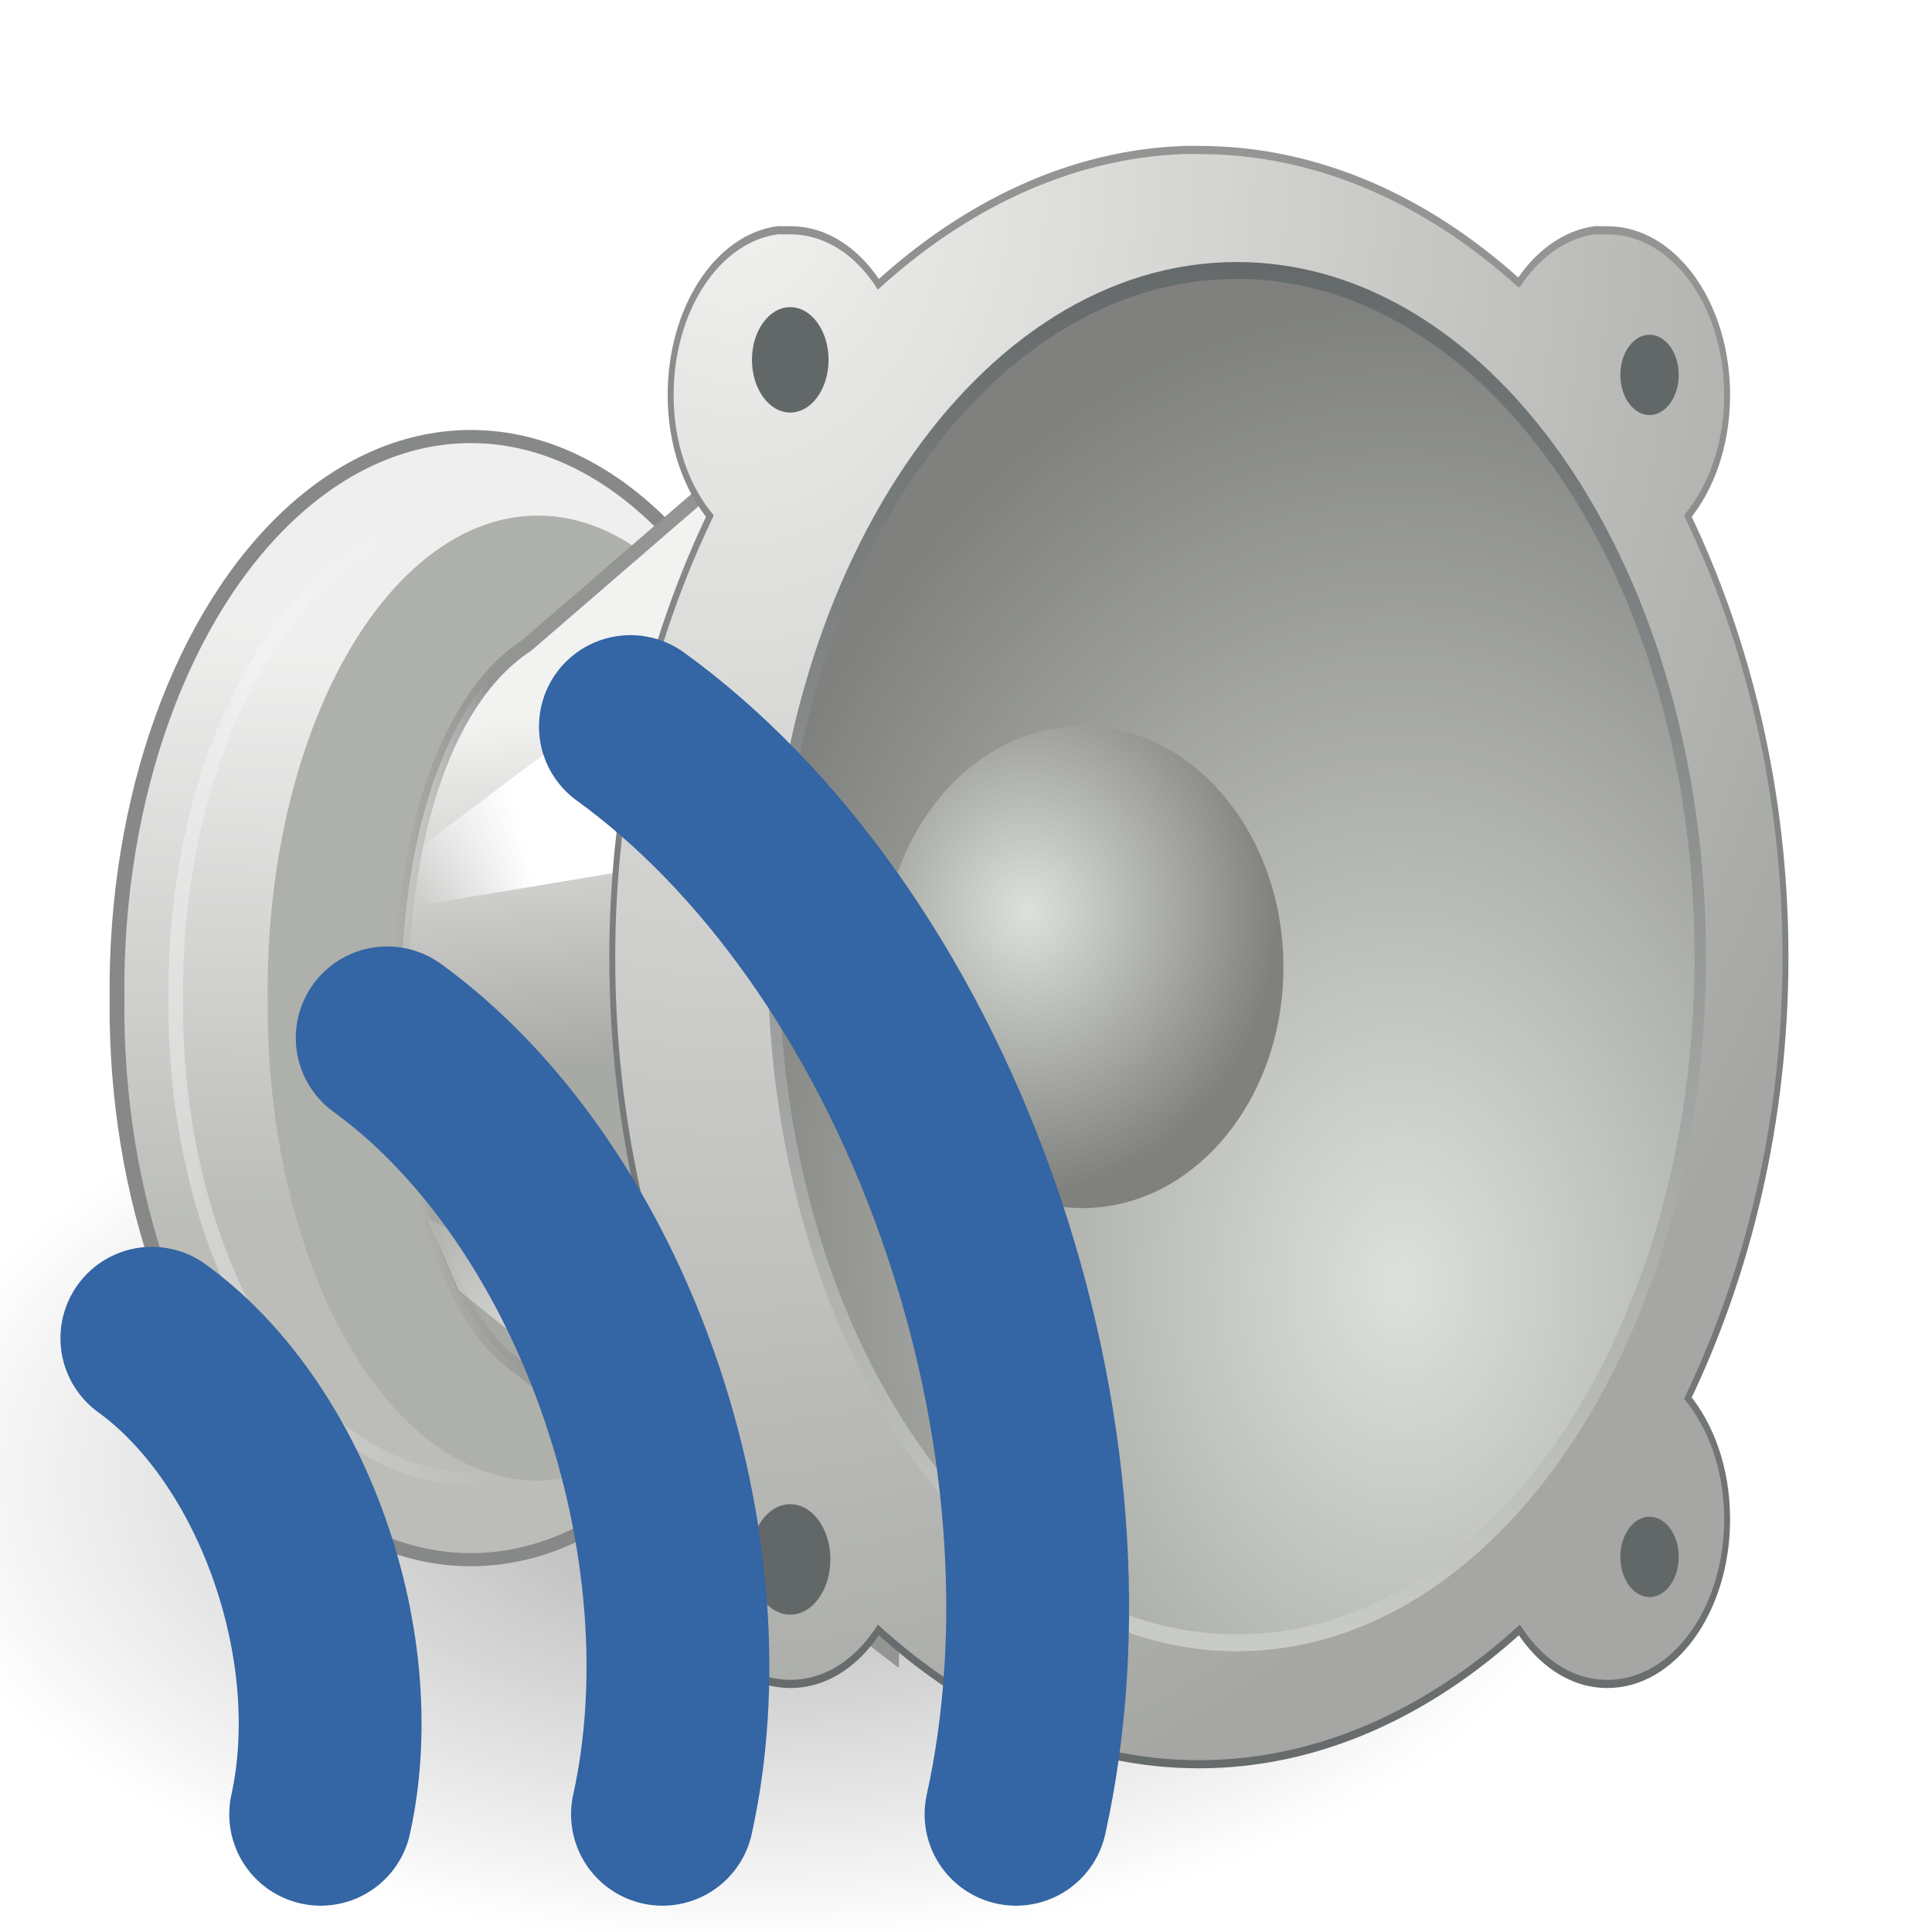
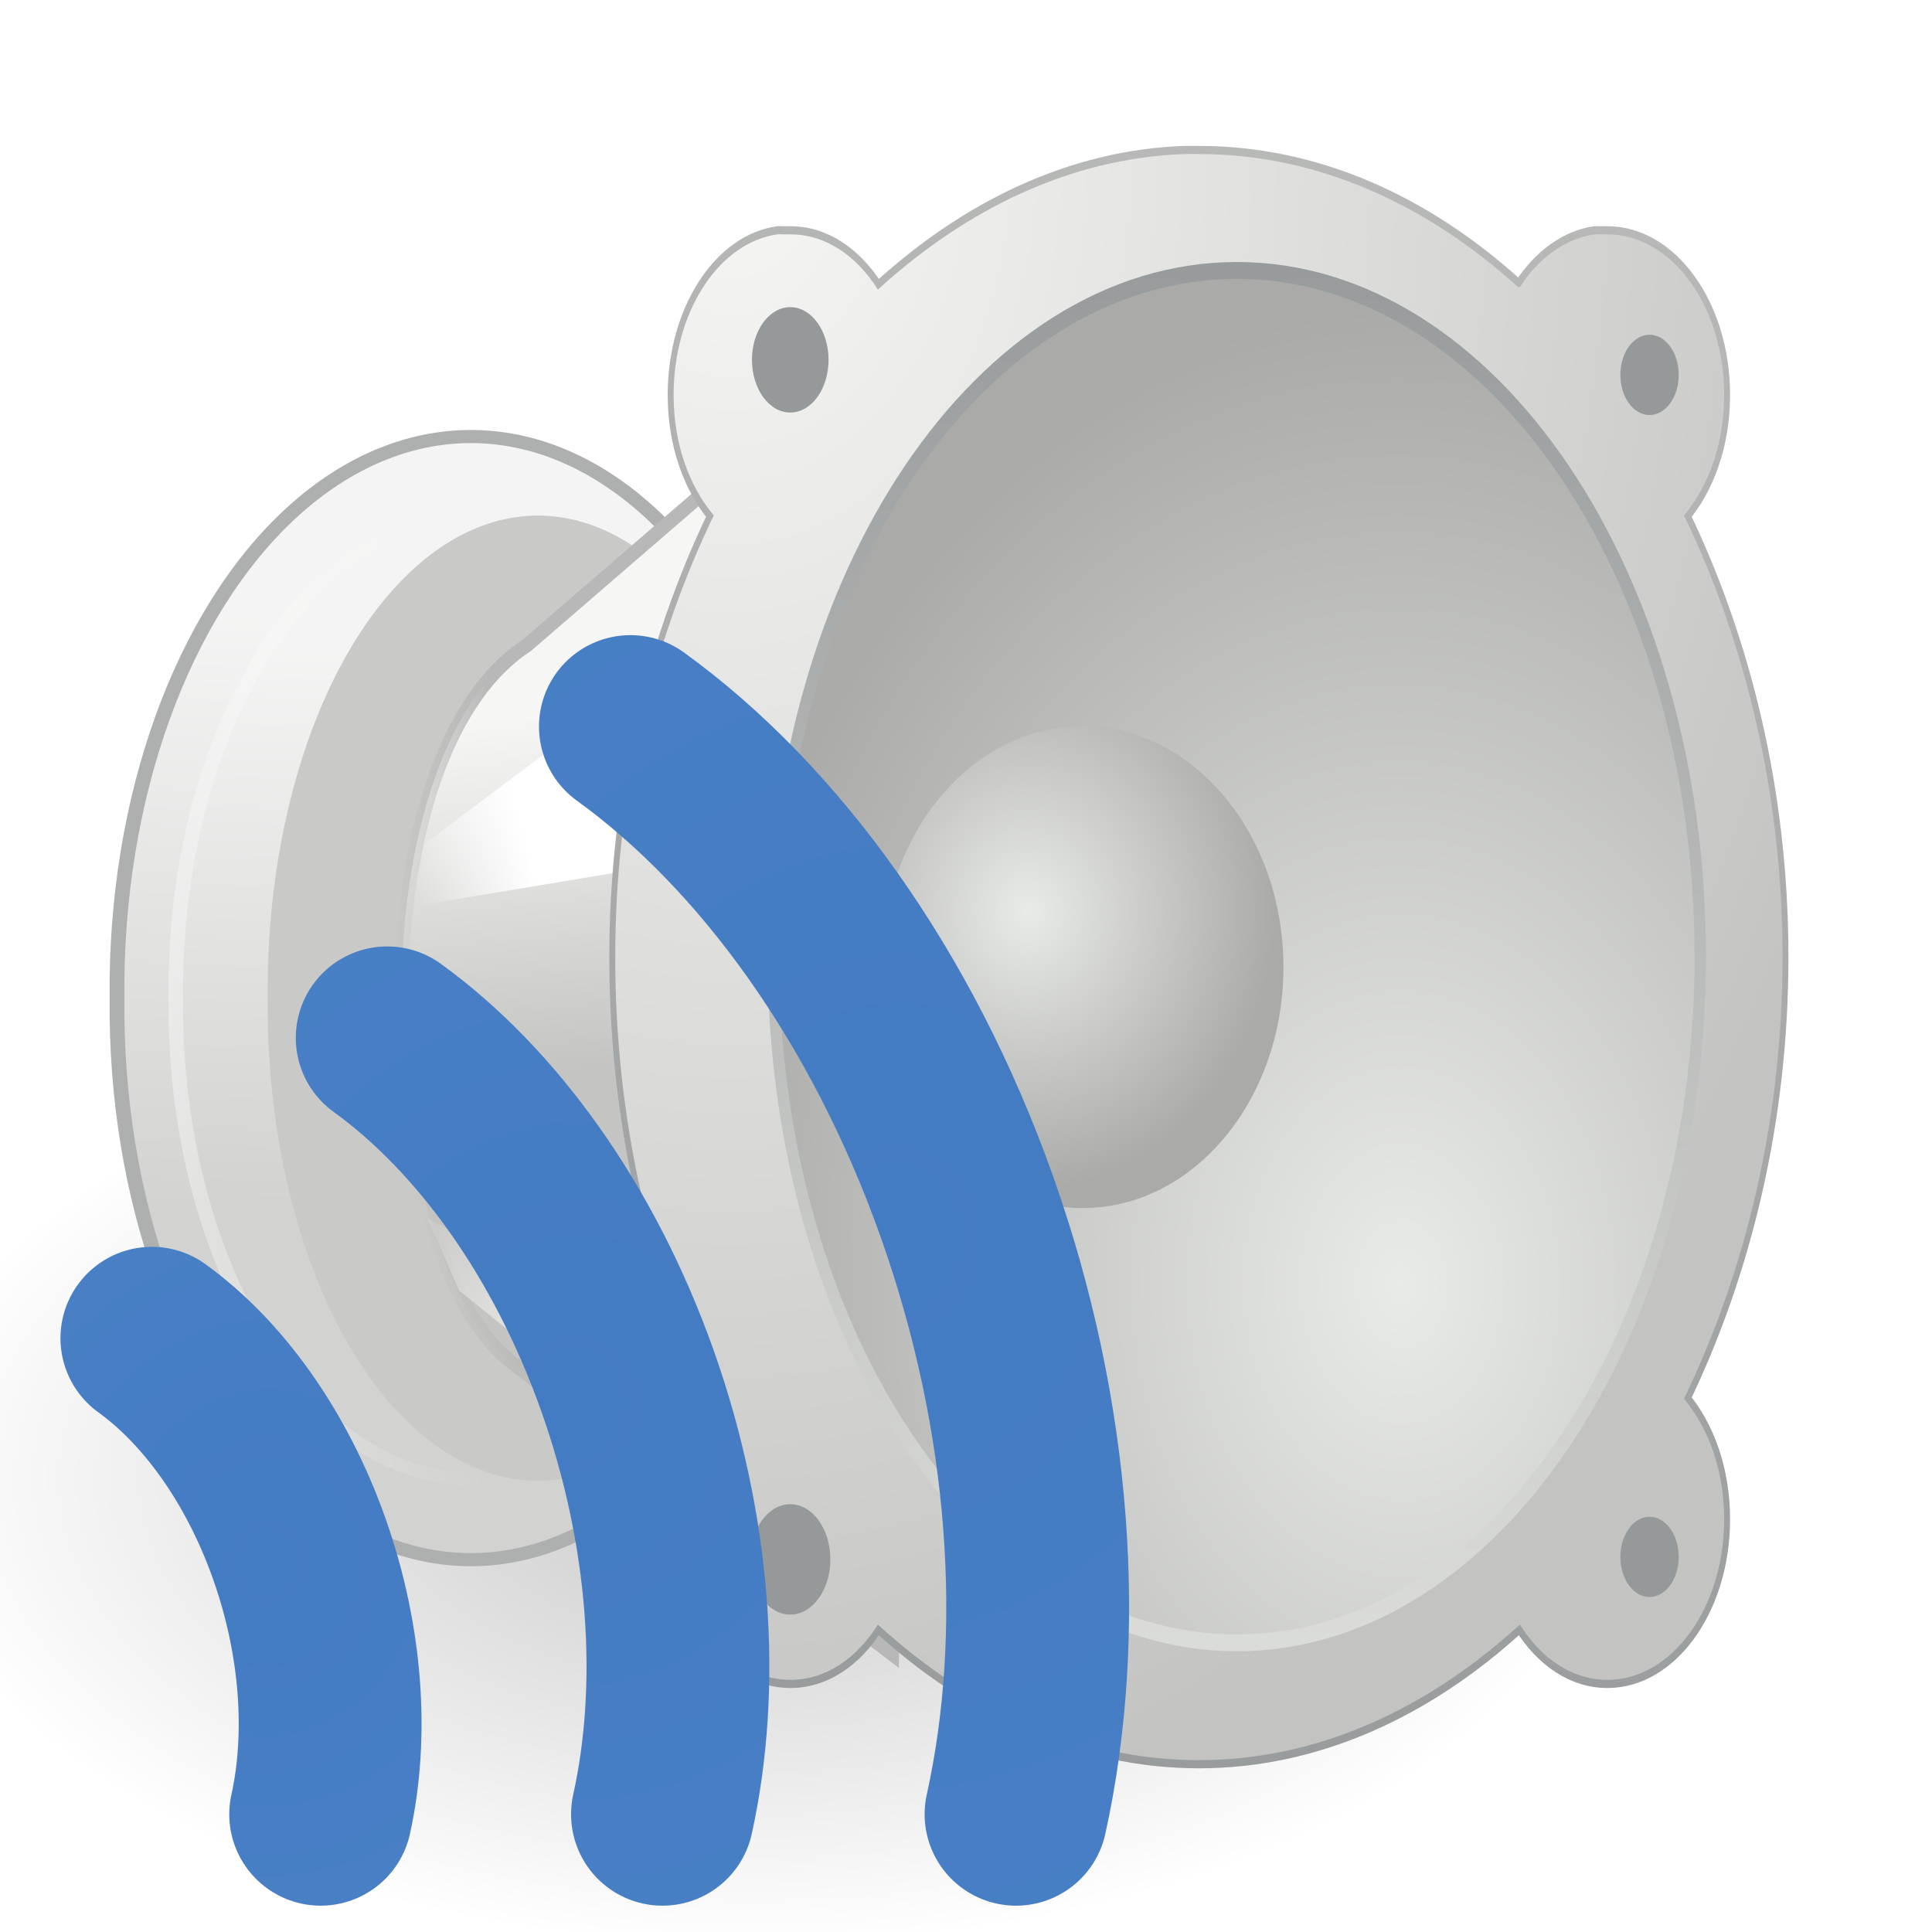
<svg xmlns="http://www.w3.org/2000/svg" xmlns:xlink="http://www.w3.org/1999/xlink" width="48" height="48" id="svg2566" version="1.0">
  <defs id="defs2568">
    <linearGradient id="linearGradient3510">
      <stop style="stop-color:#ffffff;stop-opacity:1;" offset="0" id="stop3512" />
      <stop style="stop-color:#ffffff;stop-opacity:0;" offset="1" id="stop3514" />
    </linearGradient>
    <linearGradient id="linearGradient3498">
-       <stop style="stop-color:#3465a4;stop-opacity:1;" offset="0" id="stop3500" />
-       <stop style="stop-color:#3466a4;stop-opacity:1;" offset="1" id="stop3502" />
+       <stop style="stop-color:#437bc4;stop-opacity:1;" offset="0" id="stop3500" />
+       <stop style="stop-color:#4f85c7;stop-opacity:1;" offset="1" id="stop3502" />
    </linearGradient>
    <linearGradient id="linearGradient3281">
      <stop style="stop-color:#ffffff;stop-opacity:1;" offset="0" id="stop3283" />
      <stop style="stop-color:#ffffff;stop-opacity:0;" offset="1" id="stop3285" />
    </linearGradient>
    <linearGradient id="linearGradient4099">
      <stop style="stop-color:#6f726f;stop-opacity:1;" offset="0" id="stop4101" />
      <stop style="stop-color:#6f726f;stop-opacity:0;" offset="1" id="stop4103" />
    </linearGradient>
    <linearGradient id="linearGradient4068">
      <stop style="stop-color:#eaeae9;stop-opacity:1;" offset="0" id="stop4070" />
      <stop style="stop-color:#a5a7a2;stop-opacity:1;" offset="1" id="stop4072" />
    </linearGradient>
    <linearGradient id="linearGradient3670">
      <stop id="stop3672" offset="0" style="stop-color:#d3d7cf" />
      <stop id="stop3674" offset="1" style="stop-color:#555753" />
    </linearGradient>
    <radialGradient xlink:href="#linearGradient3670" id="radialGradient3634" cx="6.88" cy="7.199" fx="6.88" fy="7.199" r="9.375" gradientUnits="userSpaceOnUse" gradientTransform="matrix(1.240749,0,0,1.157631,-1.713645,-1.134736)" />
    <linearGradient id="linearGradient3692">
      <stop style="stop-color:#2e3436;stop-opacity:1;" offset="0" id="stop3694" />
      <stop style="stop-color:#babdb6" offset="1" id="stop3696" />
    </linearGradient>
    <linearGradient xlink:href="#linearGradient3692" id="linearGradient3698" x1="-0.52" y1="-0.52" x2="-0.52" y2="19.27" gradientUnits="userSpaceOnUse" />
    <linearGradient id="linearGradient3628">
      <stop style="stop-color:#d3d7cf" offset="0" id="stop3630" />
      <stop style="stop-color:#555753" offset="1" id="stop3632" />
    </linearGradient>
    <radialGradient xlink:href="#linearGradient3628" id="radialGradient3644" cx="12.705" cy="13.847" fx="12.705" fy="13.847" r="9.375" gradientUnits="userSpaceOnUse" gradientTransform="matrix(6.370852e-2,-1.424475,1.547293,6.92112e-2,-9.530629,30.98681)" />
    <linearGradient id="linearGradient3730">
      <stop id="stop3732" offset="0" style="stop-color:#eeeeec" />
      <stop id="stop3734" offset="1" style="stop-color:#888a85" />
    </linearGradient>
    <radialGradient xlink:href="#linearGradient3730" id="radialGradient3728" gradientUnits="userSpaceOnUse" gradientTransform="matrix(-0.310032,2.110862,-2.082775,-0.305867,17.75288,16.41459)" cx="-1.002" cy="0.99" fx="-1.002" fy="0.99" r="9.921" />
    <linearGradient id="linearGradient1557">
      <stop id="stop1559" offset="0" style="stop-color:#2e3436;stop-opacity:1;" />
      <stop id="stop1561" offset="1" style="stop-color:#888a85" />
    </linearGradient>
    <linearGradient xlink:href="#linearGradient1557" id="linearGradient1549" x1="17.062" y1="34.95" x2="20.312" y2="5.375" gradientUnits="userSpaceOnUse" />
    <linearGradient id="linearGradient3676">
      <stop style="stop-color:#eeeeec" offset="0" id="stop4022" />
      <stop style="stop-color:#555753" offset="1" id="stop3680" />
    </linearGradient>
    <radialGradient xlink:href="#linearGradient3676" id="radialGradient3702" gradientUnits="userSpaceOnUse" gradientTransform="matrix(-0.127582,1.416065,-1.630141,-0.146854,17.48751,15.56121)" cx="-1.002" cy="0.99" fx="-1.002" fy="0.99" r="9.921" />
    <linearGradient id="linearGradient3788">
      <stop style="stop-color:#cccdcb;stop-opacity:1;" offset="0" id="stop3790" />
      <stop style="stop-color:#888a85;stop-opacity:1;" offset="1" id="stop3792" />
    </linearGradient>
    <linearGradient id="linearGradient3674">
      <stop style="stop-color:#ffffff;stop-opacity:0;" offset="0" id="stop3676" />
      <stop style="stop-color:#ffffff;stop-opacity:1;" offset="1" id="stop3678" />
    </linearGradient>
    <linearGradient id="linearGradient3657">
      <stop style="stop-color:#fafafa;stop-opacity:1;" offset="0" id="stop3659" />
      <stop style="stop-color:#bfbfbf;stop-opacity:1;" offset="1" id="stop3661" />
    </linearGradient>
    <linearGradient id="linearGradient3609">
      <stop style="stop-color:#000000;stop-opacity:1;" offset="0" id="stop3611" />
      <stop style="stop-color:#000000;stop-opacity:0;" offset="1" id="stop3613" />
    </linearGradient>
    <linearGradient xlink:href="#linearGradient4608" id="linearGradient4585" gradientUnits="userSpaceOnUse" gradientTransform="matrix(2.339723,0,0,2.339723,-116.0497,4.376374)" x1="56.303" y1="4.937" x2="56.609" y2="8.68" />
    <linearGradient xlink:href="#linearGradient4608" id="linearGradient4641" x1="58.016" y1="35.015" x2="57.954" y2="40.999" gradientUnits="userSpaceOnUse" spreadMethod="reflect" gradientTransform="matrix(0.997993,0,0,1,-97.71685,-9.352993)" />
    <linearGradient id="linearGradient4608">
      <stop style="stop-color:#eeeeec" offset="0" id="stop4610" />
      <stop style="stop-color:#8a8c87;stop-opacity:1;" offset="1" id="stop4612" />
    </linearGradient>
    <radialGradient xlink:href="#linearGradient3609" id="radialGradient3615" cx="6.408" cy="17.404" fx="6.408" fy="17.404" r="5.524" gradientTransform="matrix(1,0,0,0.416,0,10.16382)" gradientUnits="userSpaceOnUse" />
    <linearGradient xlink:href="#linearGradient3657" id="linearGradient3668" gradientUnits="userSpaceOnUse" x1="10.438" y1="8.29" x2="10.438" y2="18.985" gradientTransform="translate(-64.70027,0)" />
    <radialGradient xlink:href="#linearGradient3674" id="radialGradient3680" cx="5.082" cy="12.516" fx="5.082" fy="12.516" r="2.983" gradientTransform="matrix(2.017008,0,-1.9570578e-8,2.338468,0.6285502,-1.712618)" gradientUnits="userSpaceOnUse" />
    <linearGradient xlink:href="#linearGradient3788" id="linearGradient3794" x1="8.054" y1="11.03" x2="10.438" y2="11.03" gradientUnits="userSpaceOnUse" gradientTransform="translate(-64.70027,0)" />
    <linearGradient xlink:href="#linearGradient4068" id="linearGradient4095" gradientUnits="userSpaceOnUse" x1="7.576" y1="20.302" x2="7.322" y2="27.345" />
    <linearGradient xlink:href="#linearGradient4068" id="linearGradient4097" gradientUnits="userSpaceOnUse" x1="7.576" y1="20.302" x2="7.322" y2="27.345" />
    <linearGradient xlink:href="#linearGradient4099" id="linearGradient4105" x1="11.126" y1="25.56" x2="9.347" y2="25.737" gradientUnits="userSpaceOnUse" gradientTransform="matrix(1.713477,0,0,1.713477,-5.844493,-19.41451)" />
    <linearGradient xlink:href="#linearGradient3281" id="linearGradient3287" x1="4.683" y1="24.665" x2="8.371" y2="24.317" gradientUnits="userSpaceOnUse" />
    <radialGradient xlink:href="#linearGradient3498" id="radialGradient3504" cx="36.828" cy="24.428" fx="36.828" fy="24.428" r="1.24" gradientTransform="matrix(32.31305,-14.27586,12.61969,35.59261,-1476.071,-312.913)" gradientUnits="userSpaceOnUse" />
    <radialGradient xlink:href="#linearGradient3498" id="radialGradient3506" gradientUnits="userSpaceOnUse" gradientTransform="matrix(43.96827,-19.42511,10.90693,30.76199,-1863.7,-5.680131)" cx="36.828" cy="24.428" fx="36.828" fy="24.428" r="1.24" />
    <radialGradient xlink:href="#linearGradient3498" id="radialGradient3508" gradientUnits="userSpaceOnUse" gradientTransform="matrix(32.31305,-14.27586,12.61969,35.59261,-1477.781,-313.4596)" cx="36.828" cy="24.428" fx="36.828" fy="24.428" r="1.24" />
    <linearGradient xlink:href="#linearGradient3510" id="linearGradient3516" x1="9.486" y1="22.108" x2="7.378" y2="22.638" gradientUnits="userSpaceOnUse" gradientTransform="matrix(1.321942,0,0,1.321942,0.7364601,-9.731858)" />
    <radialGradient xlink:href="#linearGradient3498" id="radialGradient6911" gradientUnits="userSpaceOnUse" gradientTransform="matrix(40.65659,0,0,26.21348,-1479.312,-616.3284)" cx="36.828" cy="24.428" fx="36.828" fy="24.428" r="1.24" />
    <radialGradient xlink:href="#linearGradient3498" id="radialGradient6915" gradientUnits="userSpaceOnUse" gradientTransform="matrix(45.65283,0,0,29.43482,-1656.41,-695.1376)" cx="36.828" cy="24.428" fx="36.828" fy="24.428" r="1.24" />
    <radialGradient xlink:href="#linearGradient3498" id="radialGradient6919" gradientUnits="userSpaceOnUse" gradientTransform="matrix(23.06533,-10.19023,9.008039,25.40631,-1055.191,-210.4598)" cx="36.828" cy="24.428" fx="36.828" fy="24.428" r="1.24" />
    <radialGradient xlink:href="#linearGradient3498" id="radialGradient6923" gradientUnits="userSpaceOnUse" gradientTransform="matrix(14.14199,-6.247914,5.523079,15.57731,-649.0921,-111.6005)" cx="36.828" cy="24.428" fx="36.828" fy="24.428" r="1.24" />
  </defs>
  <g id="layer1">
-     <g style="opacity:0.75;stroke-width:0.203;stroke-miterlimit:4;stroke-dasharray:none" id="g4951" transform="matrix(1.450031,0,0,1.995169,-5.014883,-24.10487)">
+     <g style="opacity:0.5;stroke-width:0.203;stroke-miterlimit:4;stroke-dasharray:none" id="g4951" transform="matrix(1.450031,0,0,1.995169,-5.014883,-24.10487)">
      <path style="opacity:0.429;color:#000000;fill:url(#radialGradient3615);fill-opacity:1;fill-rule:nonzero;stroke:none;stroke-width:0.079;stroke-linecap:round;stroke-linejoin:round;marker:none;marker-start:none;marker-mid:none;marker-end:none;stroke-miterlimit:4;stroke-dasharray:none;stroke-dashoffset:0;stroke-opacity:1;visibility:visible;display:inline;overflow:visible" id="path3607" d="M 11.932 17.404 A 5.524 2.298 0 1 1  0.884,17.404 A 5.524 2.298 0 1 1  11.932 17.404 z" transform="matrix(2.645567,0,0,2.52105,-0.5794078,-13.3796)" />
      <g style="stroke-width:0.203;stroke-miterlimit:4;stroke-dasharray:none" id="g3963">
        <g style="stroke-width:0.202;stroke-miterlimit:4;stroke-dasharray:none" transform="matrix(1.181684,0,0,0.8588133,3.7081077e-2,3.176072)" id="g4090">
          <path style="opacity:1;color:#000000;fill:url(#linearGradient4095);fill-opacity:1;fill-rule:nonzero;stroke:#5d615f;stroke-width:0.151;stroke-linecap:round;stroke-linejoin:round;marker:none;marker-start:none;marker-mid:none;marker-end:none;stroke-miterlimit:4;stroke-dasharray:none;stroke-dashoffset:0;stroke-opacity:1;visibility:visible;display:inline;overflow:visible" id="path4076" d="M 12.374 24.665 A 3.624 6.364 0 1 1  5.127,24.665 A 3.624 6.364 0 1 1  12.374 24.665 z" transform="matrix(1.415965,0,0,1.258558,-2.667614,-6.200669)" />
          <path transform="matrix(1.154526,0,0,1.154526,-0.379902,-3.63468)" d="M 12.374 24.665 A 3.624 6.364 0 1 1  5.127,24.665 A 3.624 6.364 0 1 1  12.374 24.665 z" id="path4060" style="opacity:1;color:#000000;fill:url(#linearGradient4097);fill-opacity:1;fill-rule:nonzero;stroke:none;stroke-width:0.175;stroke-linecap:round;stroke-linejoin:round;marker:none;marker-start:none;marker-mid:none;marker-end:none;stroke-miterlimit:4;stroke-dasharray:none;stroke-dashoffset:0;stroke-opacity:1;visibility:visible;display:inline;overflow:visible" />
          <path style="opacity:1;color:#000000;fill:#93958f;fill-opacity:1;fill-rule:nonzero;stroke:none;stroke-width:0.187;stroke-linecap:round;stroke-linejoin:round;marker:none;marker-start:none;marker-mid:none;marker-end:none;stroke-miterlimit:4;stroke-dasharray:none;stroke-dashoffset:0;stroke-opacity:1;visibility:visible;display:inline;overflow:visible" id="path4058" d="M 12.374 24.665 A 3.624 6.364 0 1 1  5.127,24.665 A 3.624 6.364 0 1 1  12.374 24.665 z" transform="matrix(1.081355,0,0,1.081355,1.232653,-1.829889)" />
          <path transform="matrix(1.1807,0,0,1.076971,-0.608944,-1.721744)" d="M 12.374 24.665 A 3.624 6.364 0 1 1  5.127,24.665 A 3.624 6.364 0 1 1  12.374 24.665 z" id="path3279" style="opacity:0.396;color:#000000;fill:none;fill-opacity:1;fill-rule:nonzero;stroke:url(#linearGradient3287);stroke-width:0.179;stroke-linecap:round;stroke-linejoin:round;marker:none;marker-start:none;marker-mid:none;marker-end:none;stroke-miterlimit:4;stroke-dasharray:none;stroke-dashoffset:0;stroke-opacity:1;visibility:visible;display:inline;overflow:visible" />
        </g>
        <path transform="matrix(0.6896406,0,0,0.5012106,3.336554,12.90683)" id="path4542" d="M 13.269,14.384 L 22.642,6.288 L 22.339,39.446 L 12.815,32.142 C 9.483,29.416 8.877,17.261 13.269,14.384 z " style="color:#000000;fill:url(#linearGradient4585);fill-opacity:1;fill-rule:evenodd;stroke:url(#linearGradient4105);stroke-width:0.346;stroke-linecap:round;stroke-linejoin:miter;marker:none;marker-start:none;marker-mid:none;marker-end:none;stroke-miterlimit:4;stroke-dasharray:none;stroke-dashoffset:0;stroke-opacity:1;visibility:visible;display:inline;overflow:visible" />
        <path transform="matrix(0.6896406,0,0,0.5012106,3.336554,12.90683)" id="path4544" d="M 10.702,19.334 L 16.062,15.317 L 15.73,19.991 L 10.49,20.865 L 10.702,19.334 z " style="color:#000000;fill:url(#linearGradient3516);fill-opacity:1;fill-rule:evenodd;stroke:none;stroke-width:0.346;stroke-linecap:round;stroke-linejoin:miter;marker:none;marker-start:none;marker-mid:none;marker-end:none;stroke-miterlimit:4;stroke-dasharray:none;stroke-dashoffset:0;stroke-opacity:1;visibility:visible;display:inline;overflow:visible" />
        <path transform="matrix(0.6896406,0,0,0.5012106,3.336554,12.90683)" id="path3672" d="M 11.581,30.417 L 17.452,35.134 L 16.715,31.925 L 10.798,28.616 L 11.581,30.417 z " style="opacity:0.769;color:#000000;fill:url(#radialGradient3680);fill-opacity:1;fill-rule:nonzero;stroke:none;stroke-width:0.346;stroke-linecap:round;stroke-linejoin:round;marker:none;marker-start:none;marker-mid:none;marker-end:none;stroke-miterlimit:4;stroke-dasharray:none;stroke-dashoffset:0;stroke-opacity:1;visibility:visible;display:inline;overflow:visible" />
        <path style="opacity:1;color:#000000;fill:url(#radialGradient3702);fill-opacity:1;fill-rule:evenodd;stroke:url(#linearGradient1549);stroke-width:0.203;stroke-linecap:round;stroke-linejoin:miter;marker:none;marker-start:none;marker-mid:none;marker-end:none;stroke-miterlimit:4;stroke-dasharray:none;stroke-dashoffset:0;stroke-opacity:1;visibility:visible;display:inline;overflow:visible" d="M 23.75,14 C 21.81,14.049 20.013,14.683 18.5,15.688 C 18.133,15.264 17.604,15 17,15 C 16.965,15 16.913,15.001 16.875,15 C 16.847,15 16.806,14.997 16.781,15 C 15.773,15.102 15,15.965 15,17 C 15,17.604 15.264,18.133 15.688,18.5 C 14.639,20.08 14,21.962 14,24 C 14,26.034 14.612,27.922 15.656,29.5 C 15.243,29.87 15,30.402 15,31 C 15,32.104 15.896,33 17,33 C 17.604,33 18.133,32.736 18.5,32.312 C 20.08,33.361 21.962,34 24,34 C 26.038,34 27.92,33.361 29.5,32.312 C 29.867,32.736 30.396,33 31,33 C 32.104,33 33,32.104 33,31 C 33,30.396 32.736,29.867 32.312,29.5 C 33.361,27.92 34,26.038 34,24 C 34,21.962 33.361,20.08 32.312,18.5 C 32.736,18.133 33,17.604 33,17 C 33,15.896 32.104,15 31,15 C 30.965,15 30.913,15.001 30.875,15 C 30.847,15 30.806,14.997 30.781,15 C 30.277,15.051 29.819,15.298 29.5,15.656 C 29.493,15.652 29.475,15.661 29.469,15.656 C 27.895,14.62 26.025,14 24,14 C 23.914,14 23.836,13.998 23.75,14 z " id="path3726" />
        <path style="opacity:1;color:#000000;fill:url(#radialGradient3728);fill-opacity:1;fill-rule:evenodd;stroke:none;stroke-width:0.203;stroke-linecap:round;stroke-linejoin:miter;marker:none;marker-start:none;marker-mid:none;marker-end:none;stroke-miterlimit:4;stroke-dasharray:none;stroke-dashoffset:0;stroke-opacity:1;visibility:visible;display:inline;overflow:visible" d="M 23.75,14 C 21.81,14.049 20.013,14.683 18.5,15.688 C 18.133,15.264 17.604,15 17,15 C 16.965,15 16.913,15.001 16.875,15 C 16.847,15 16.806,14.997 16.781,15 C 15.773,15.102 15,15.965 15,17 C 15,17.604 15.264,18.133 15.688,18.5 C 14.639,20.08 14,21.962 14,24 C 14,26.034 14.612,27.922 15.656,29.5 C 15.243,29.87 15,30.402 15,31 C 15,32.104 15.896,33 17,33 C 17.604,33 18.133,32.736 18.5,32.312 C 20.08,33.361 21.962,34 24,34 C 26.038,34 27.92,33.361 29.5,32.312 C 29.867,32.736 30.396,33 31,33 C 32.104,33 33,32.104 33,31 C 33,30.396 32.736,29.867 32.312,29.5 C 33.361,27.92 34,26.038 34,24 C 34,21.962 33.361,20.08 32.312,18.5 C 32.736,18.133 33,17.604 33,17 C 33,15.896 32.104,15 31,15 C 30.965,15 30.913,15.001 30.875,15 C 30.847,15 30.806,14.997 30.781,15 C 30.277,15.051 29.819,15.298 29.5,15.656 C 29.493,15.652 29.475,15.661 29.469,15.656 C 27.895,14.62 26.025,14 24,14 C 23.914,14 23.836,13.998 23.75,14 z " id="path3507" />
        <path style="opacity:1;color:#000000;fill:url(#radialGradient3644);fill-opacity:1;fill-rule:evenodd;stroke:url(#linearGradient3698);stroke-width:0.231;stroke-linecap:round;stroke-linejoin:miter;marker:none;marker-start:none;marker-mid:none;marker-end:none;stroke-miterlimit:4;stroke-dasharray:none;stroke-dashoffset:0;stroke-opacity:1;visibility:visible;display:inline;overflow:visible" id="path3636" d="M 18.75 9.375 A 9.375 9.375 0 1 1  0,9.375 A 9.375 9.375 0 1 1  18.75 9.375 z" transform="matrix(0.846982,0,0,0.911415,16.71027,15.44956)" />
        <path style="opacity:1;color:#000000;fill:url(#radialGradient3634);fill-opacity:1;fill-rule:evenodd;stroke:none;stroke-width:0.593;stroke-linecap:round;stroke-linejoin:miter;marker:none;marker-start:none;marker-mid:none;marker-end:none;stroke-miterlimit:4;stroke-dasharray:none;stroke-dashoffset:0;stroke-opacity:1;visibility:visible;display:inline;overflow:visible" id="path3519" d="M 18.75 9.375 A 9.375 9.375 0 1 1  0,9.375 A 9.375 9.375 0 1 1  18.75 9.375 z" transform="matrix(0.367272,0,0,0.32,18.56254,21.125)" />
        <path transform="matrix(1.3125,0,0,1.3125,-4.657679,-5.09375)" style="opacity:1;color:#000000;fill:#2e3436;fill-opacity:1;fill-rule:evenodd;stroke:none;stroke-width:0.155;stroke-linecap:round;stroke-linejoin:miter;marker:none;marker-start:none;marker-mid:none;marker-end:none;stroke-miterlimit:4;stroke-dasharray:none;stroke-dashoffset:0;stroke-opacity:1;visibility:visible;display:inline;overflow:visible" id="path3718" d="M 17 16.5 A 0.5 0.5 0 1 1  16,16.5 A 0.5 0.5 0 1 1  17 16.5 z" />
        <path style="opacity:1;color:#000000;fill:#2e3436;fill-opacity:1;fill-rule:evenodd;stroke:none;stroke-width:0.203;stroke-linecap:round;stroke-linejoin:miter;marker:none;marker-start:none;marker-mid:none;marker-end:none;stroke-miterlimit:4;stroke-dasharray:none;stroke-dashoffset:0;stroke-opacity:1;visibility:visible;display:inline;overflow:visible" id="path3720" d="M 17 16.5 A 0.5 0.5 0 1 1  16,16.5 A 0.5 0.5 0 1 1  17 16.5 z" transform="translate(15.22159,0.25)" />
        <path style="opacity:1;color:#000000;fill:#2e3436;fill-opacity:1;fill-rule:evenodd;stroke:none;stroke-width:0.203;stroke-linecap:round;stroke-linejoin:miter;marker:none;marker-start:none;marker-mid:none;marker-end:none;stroke-miterlimit:4;stroke-dasharray:none;stroke-dashoffset:0;stroke-opacity:1;visibility:visible;display:inline;overflow:visible" id="path3722" d="M 17 16.5 A 0.5 0.5 0 1 1  16,16.5 A 0.5 0.5 0 1 1  17 16.5 z" transform="translate(15.22159,14.96875)" />
        <path style="opacity:1;color:#000000;fill:#2e3436;fill-opacity:1;fill-rule:evenodd;stroke:none;stroke-width:0.148;stroke-linecap:round;stroke-linejoin:miter;marker:none;marker-start:none;marker-mid:none;marker-end:none;stroke-miterlimit:4;stroke-dasharray:none;stroke-dashoffset:0;stroke-opacity:1;visibility:visible;display:inline;overflow:visible" id="path3724" d="M 17 16.5 A 0.5 0.5 0 1 1  16,16.5 A 0.5 0.5 0 1 1  17 16.5 z" transform="matrix(1.375,0,0,1.375,-5.688929,8.8125)" />
      </g>
    </g>
    <path id="path3488" d="M 25.243,45.075 C 26.226,40.631 25.886,35.237 24.024,29.985 C 22.162,24.733 19.103,20.54 15.662,18.051" style="opacity:1;color:#000000;fill:none;fill-opacity:1;fill-rule:evenodd;stroke:url(#radialGradient3504);stroke-width:4.542;stroke-linecap:round;stroke-linejoin:miter;marker:none;marker-start:none;marker-mid:none;marker-end:none;stroke-miterlimit:4;stroke-dasharray:none;stroke-dashoffset:0;stroke-opacity:1;visibility:visible;display:inline;overflow:visible" />
    <path style="opacity:1;color:#000000;fill:none;fill-opacity:1;fill-rule:evenodd;stroke:url(#radialGradient6919);stroke-width:4.542;stroke-linecap:round;stroke-linejoin:miter;marker:none;marker-start:none;marker-mid:none;marker-end:none;stroke-miterlimit:4;stroke-dasharray:none;stroke-dashoffset:0;stroke-opacity:1;visibility:visible;display:inline;overflow:visible" d="M 16.459,45.075 C 17.161,41.903 16.918,38.053 15.589,34.304 C 14.26,30.555 12.076,27.562 9.62,25.785" id="path6917" />
    <path id="path6921" d="M 7.967,45.075 C 8.397,43.13 8.248,40.77 7.433,38.471 C 6.618,36.172 5.279,34.337 3.773,33.248" style="opacity:1;color:#000000;fill:none;fill-opacity:1;fill-rule:evenodd;stroke:url(#radialGradient6923);stroke-width:4.542;stroke-linecap:round;stroke-linejoin:miter;marker:none;marker-start:none;marker-mid:none;marker-end:none;stroke-miterlimit:4;stroke-dasharray:none;stroke-dashoffset:0;stroke-opacity:1;visibility:visible;display:inline;overflow:visible" />
  </g>
</svg>
